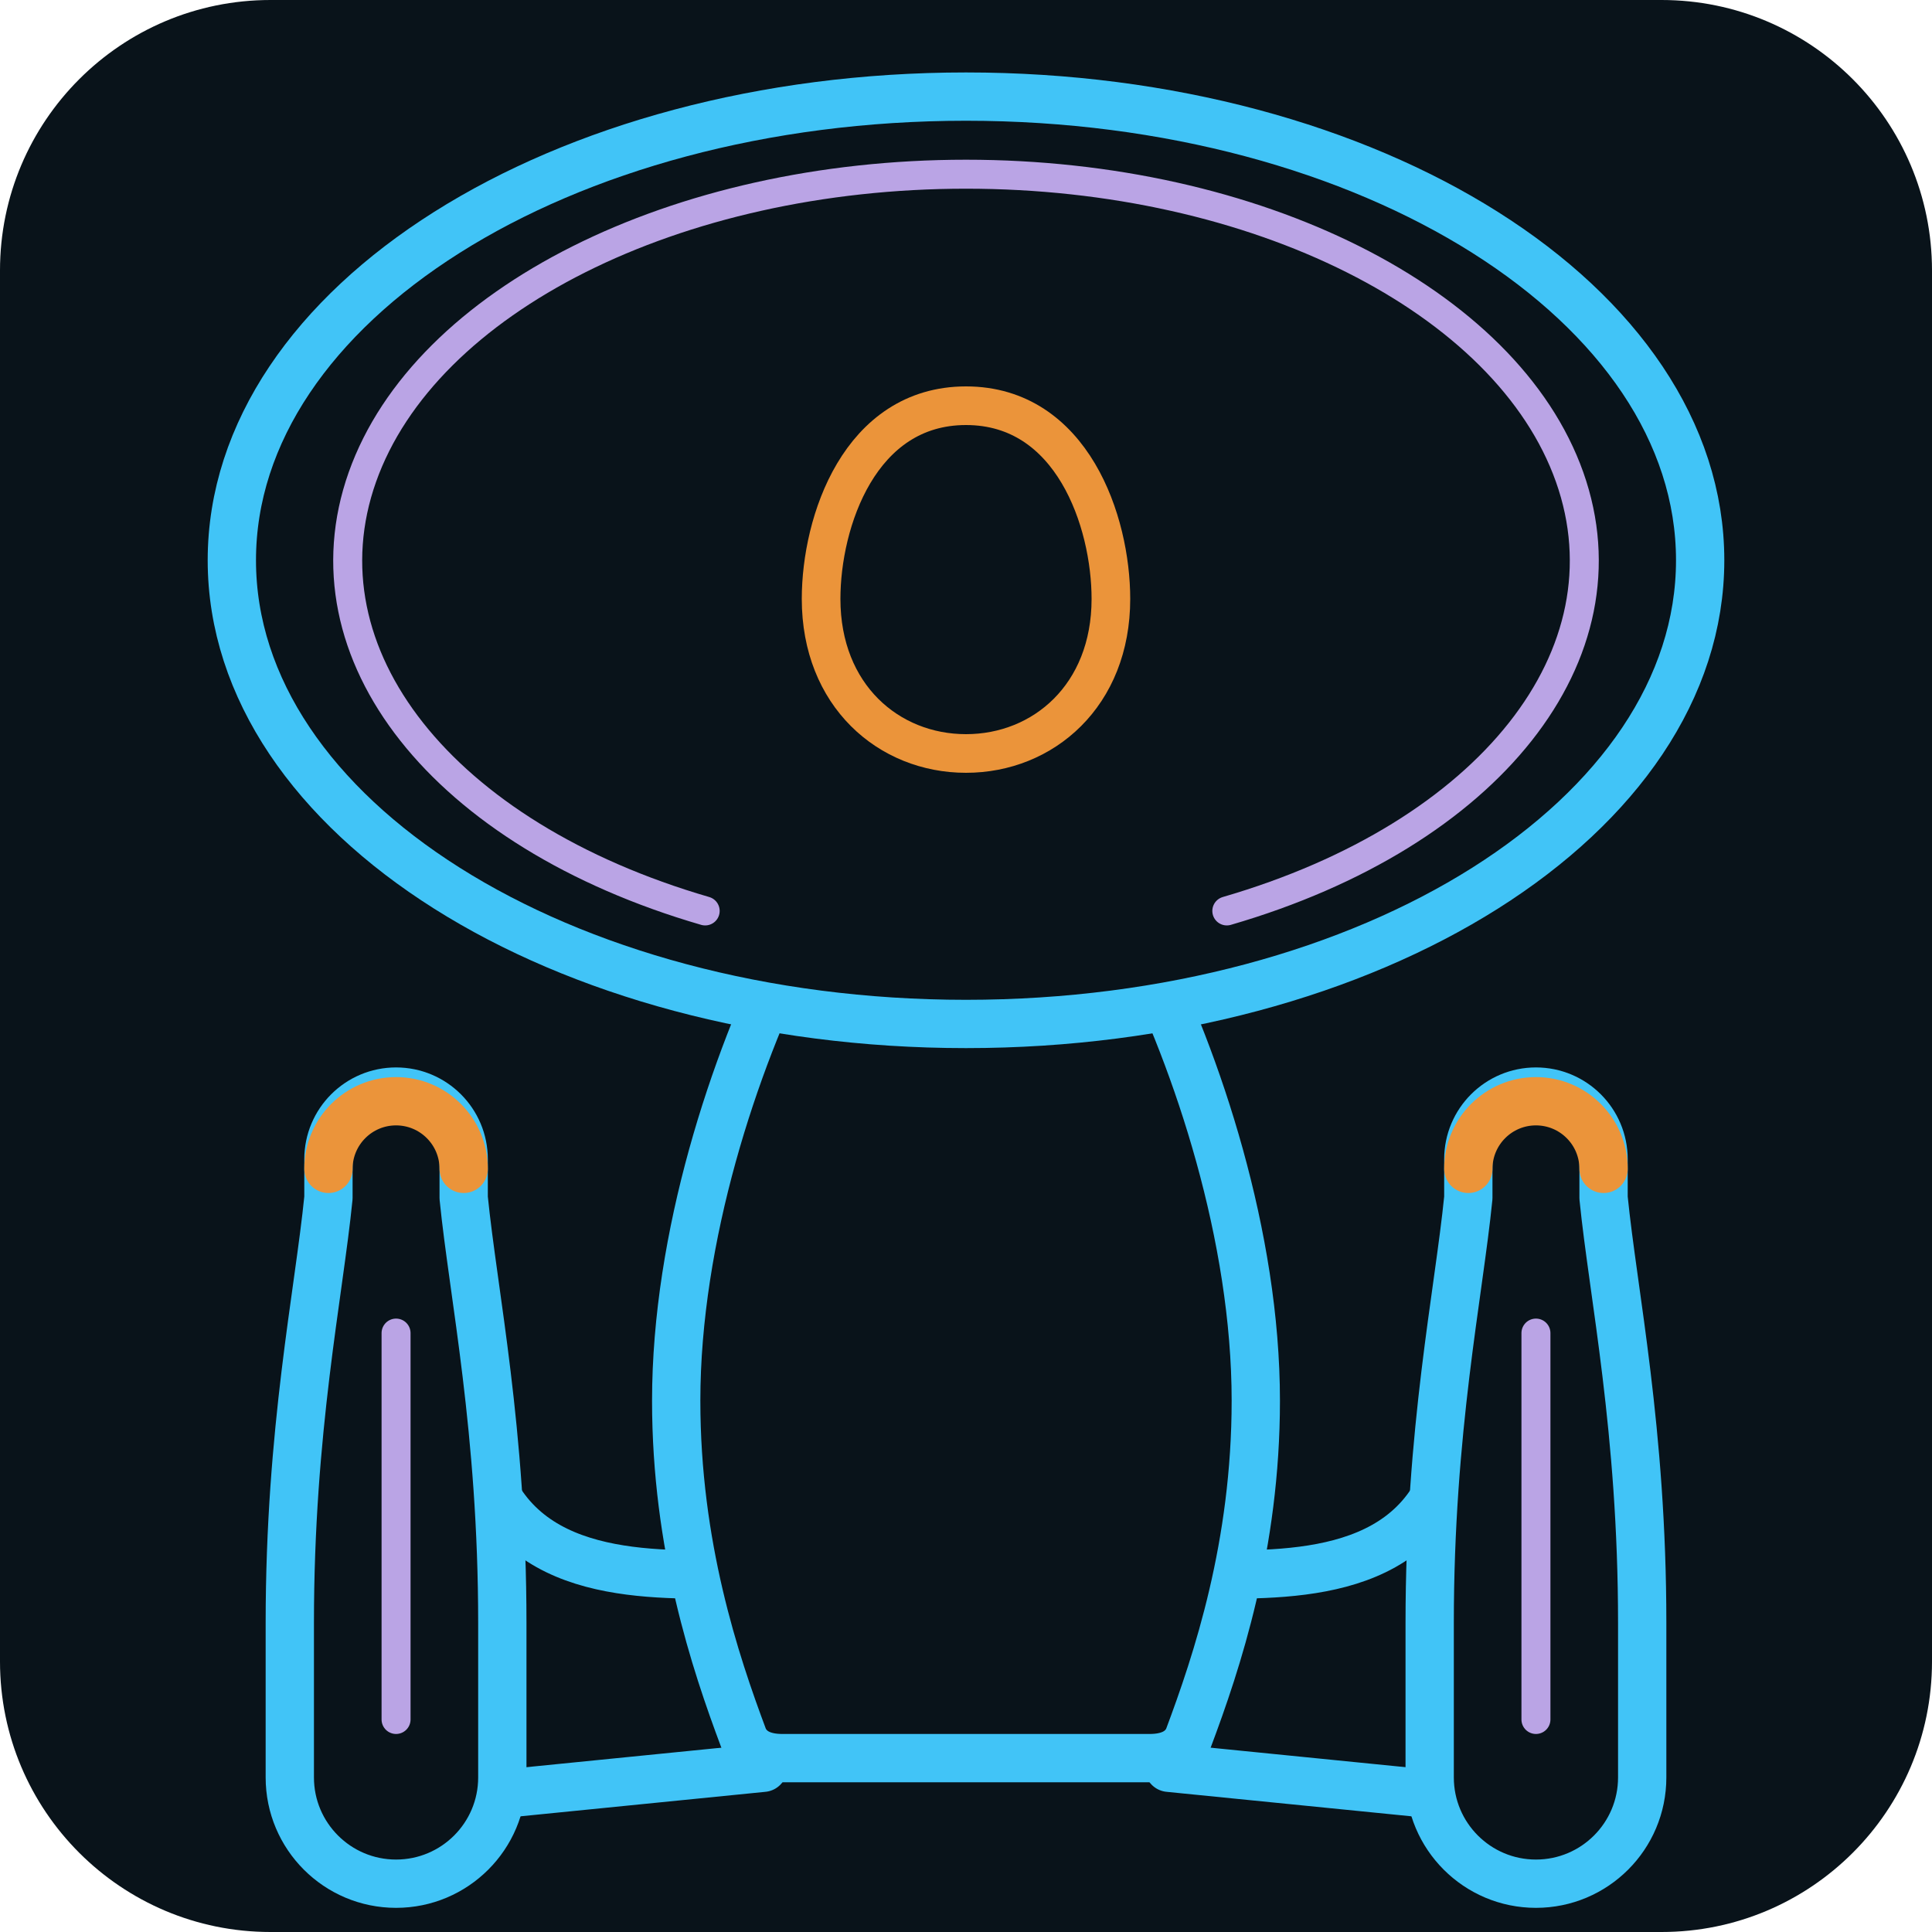
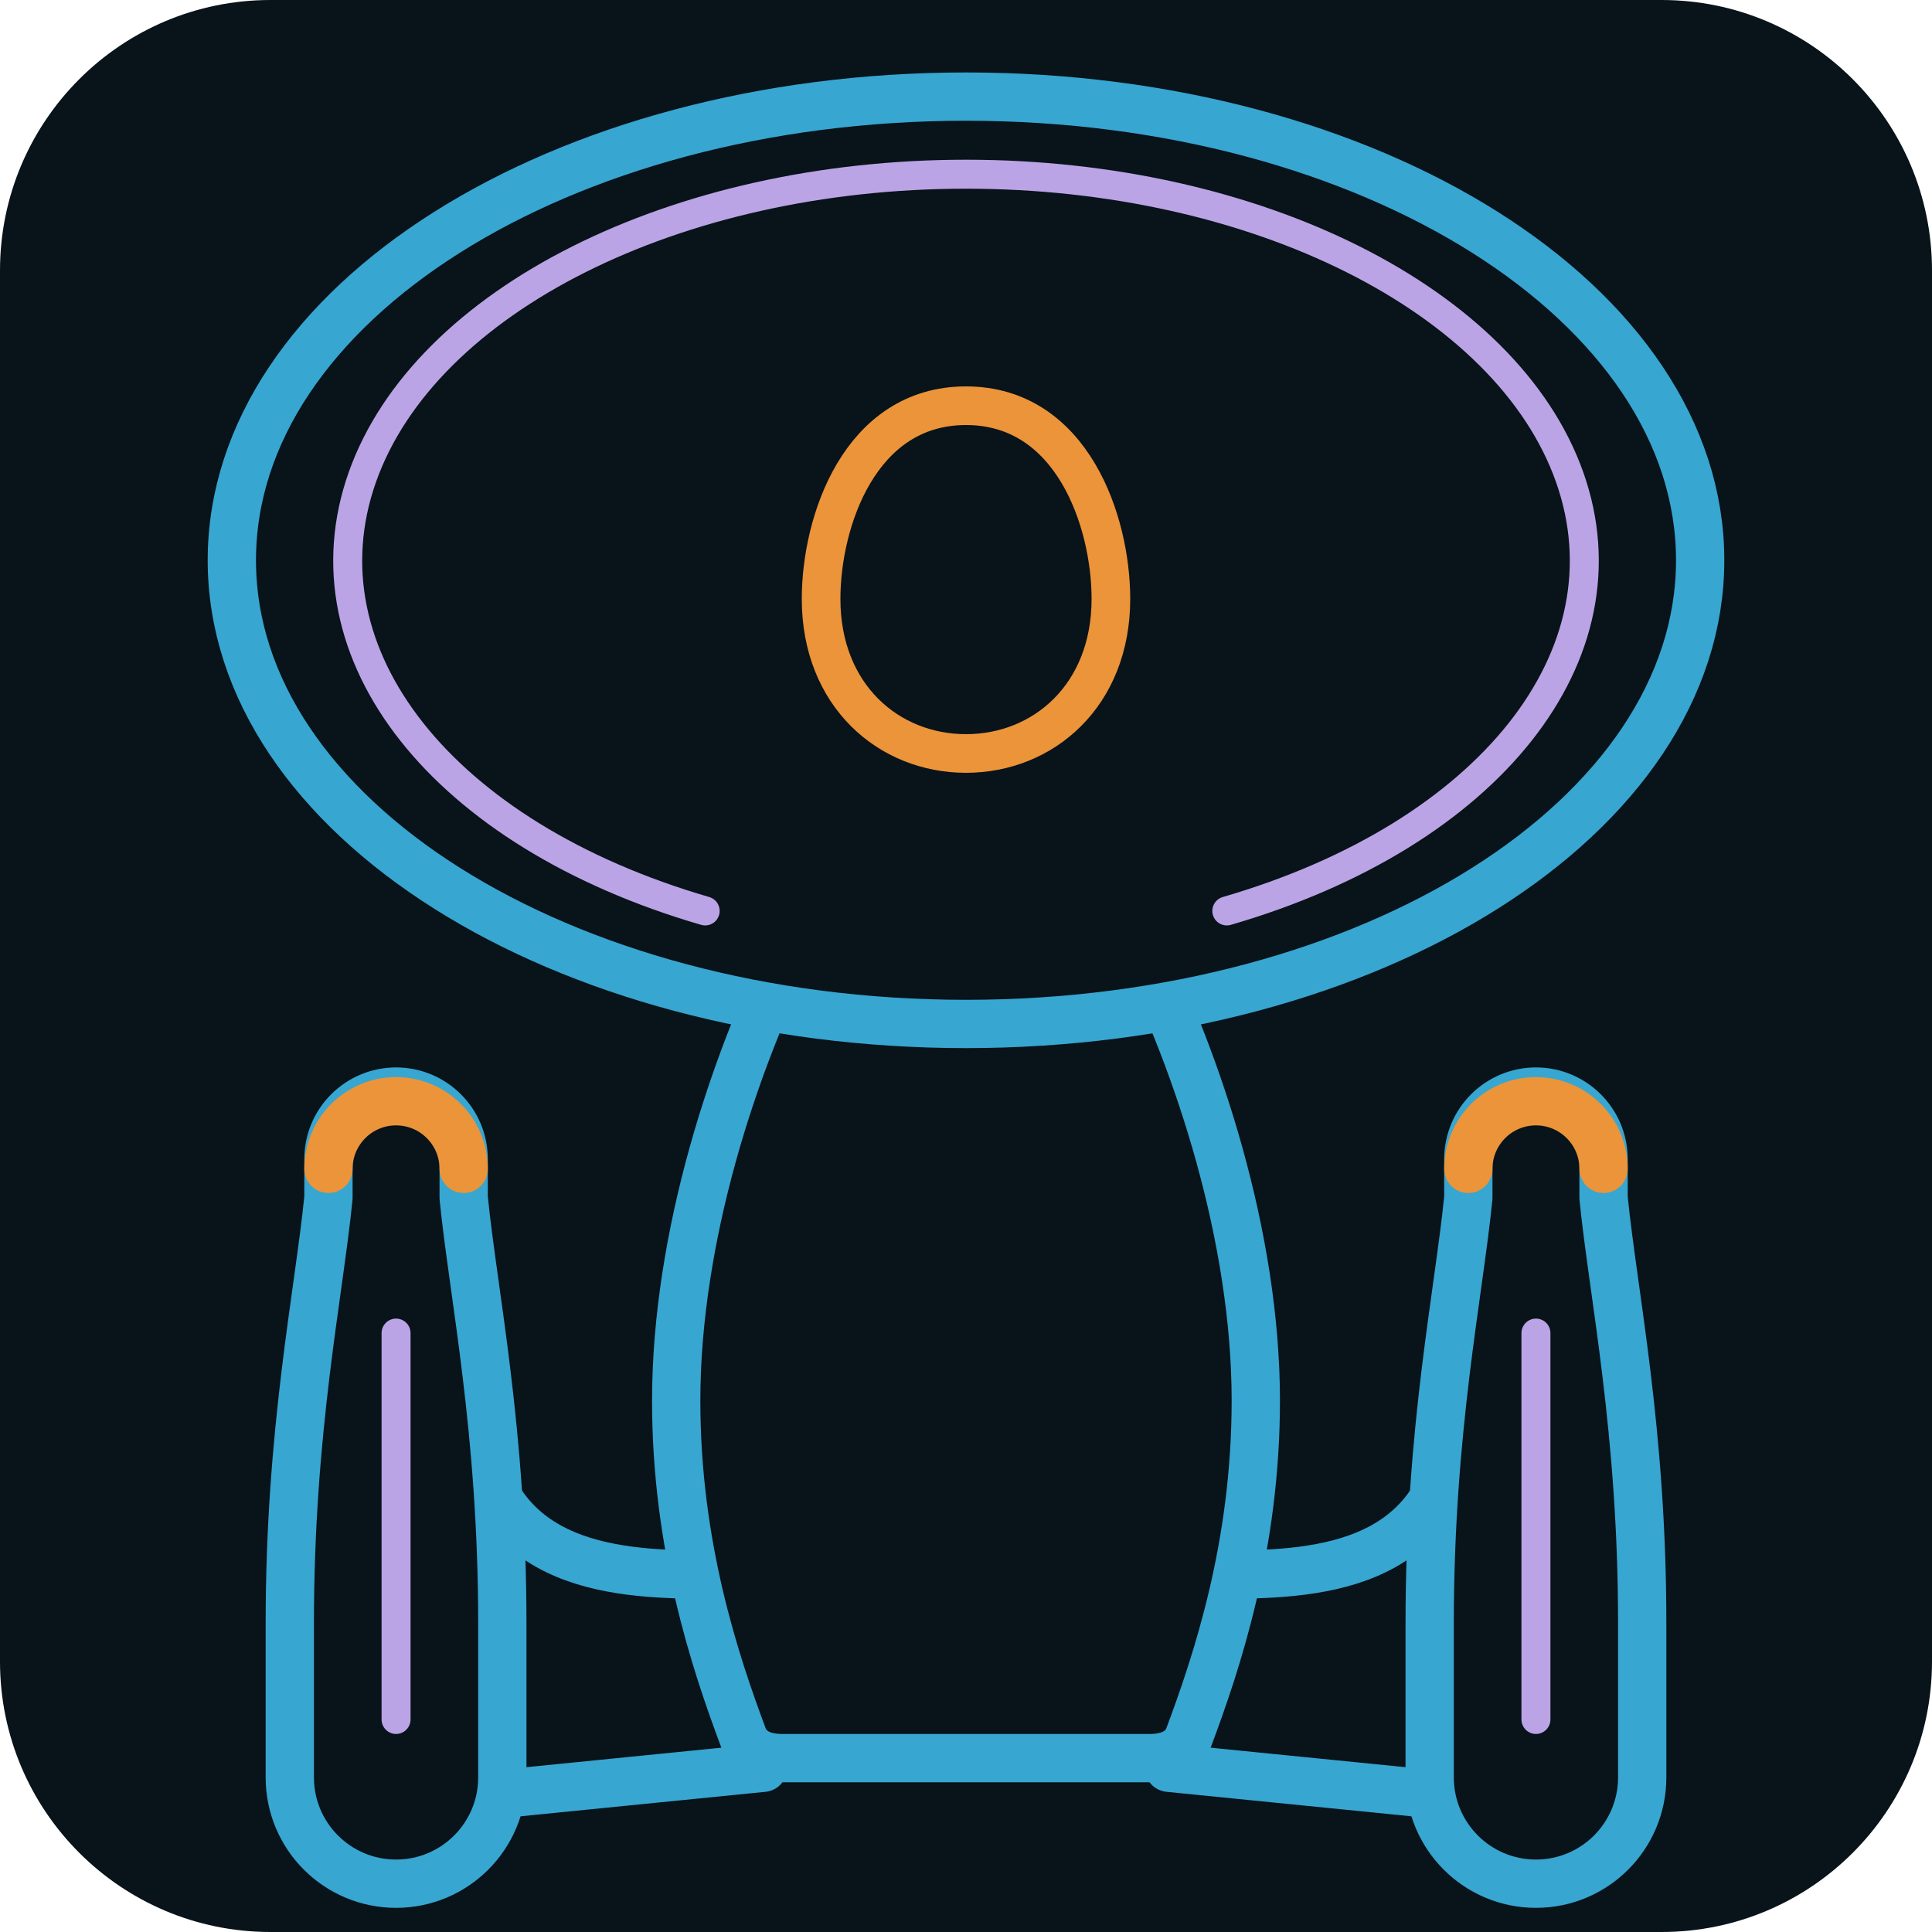
- <svg xmlns="http://www.w3.org/2000/svg" viewBox="0 0 200 200" role="img" aria-label="LCARS theme mark" fill="none" stroke="#41C4F7" stroke-width="5" stroke-linejoin="round" stroke-linecap="round">
+ <svg xmlns="http://www.w3.org/2000/svg" viewBox="0 0 200 200" role="img" aria-label="LCARS theme mark" fill="none" stroke="#37A6D1" stroke-width="5" stroke-linejoin="round" stroke-linecap="round">
  <rect width="200" height="200" rx="28" fill="#09131A" stroke="none" />
  <path d="M49,146 C50,162 63,163 73,163" />
  <path d="M49,186 L79,183" />
  <path d="M151,146 C150,162 137,163 127,163" />
  <path d="M151,186 L121,183" />
  <path d="M30,184 L30,168 C30,148 33,134 34,124 L34,120 A7,7 0 0 1 48,120 L48,124 C49,134 52,148 52,168 L52,184 A11,11 0 0 1 30,184 Z" fill="#09131A" />
  <path d="M34,121 A7,7 0 0 1 48,121" stroke="#EB943A" />
  <line x1="41" y1="138" x2="41" y2="178" stroke="#BAA4E5" stroke-width="3" />
  <path d="M148,184 L148,168 C148,148 151,134 152,124 L152,120 A7,7 0 0 1 166,120 L166,124 C167,134 170,148 170,168 L170,184 A11,11 0 0 1 148,184 Z" fill="#09131A" />
  <path d="M152,121 A7,7 0 0 1 166,121" stroke="#EB943A" />
  <line x1="159" y1="138" x2="159" y2="178" stroke="#BAA4E5" stroke-width="3" />
  <path d="M82,98 C76,110 70,128 70,145 C70,160 74,172 77,180 Q78,182 81,182 L119,182 Q122,182 123,180 C126,172 130,160 130,145 C130,128 124,110 118,98 Z" fill="#09131A" />
  <ellipse cx="100" cy="58" rx="76" ry="48" fill="#09131A" />
  <path d="M100,42 C111,42 115,54 115,62 C115,72 108,78 100,78 C92,78 85,72 85,62 C85,54 89,42 100,42 Z" stroke="#EB943A" stroke-width="4" />
  <path d="M73.0,94.3 A64,40 0 1 1 127.0,94.3" stroke="#BAA4E5" stroke-width="3" />
</svg>
